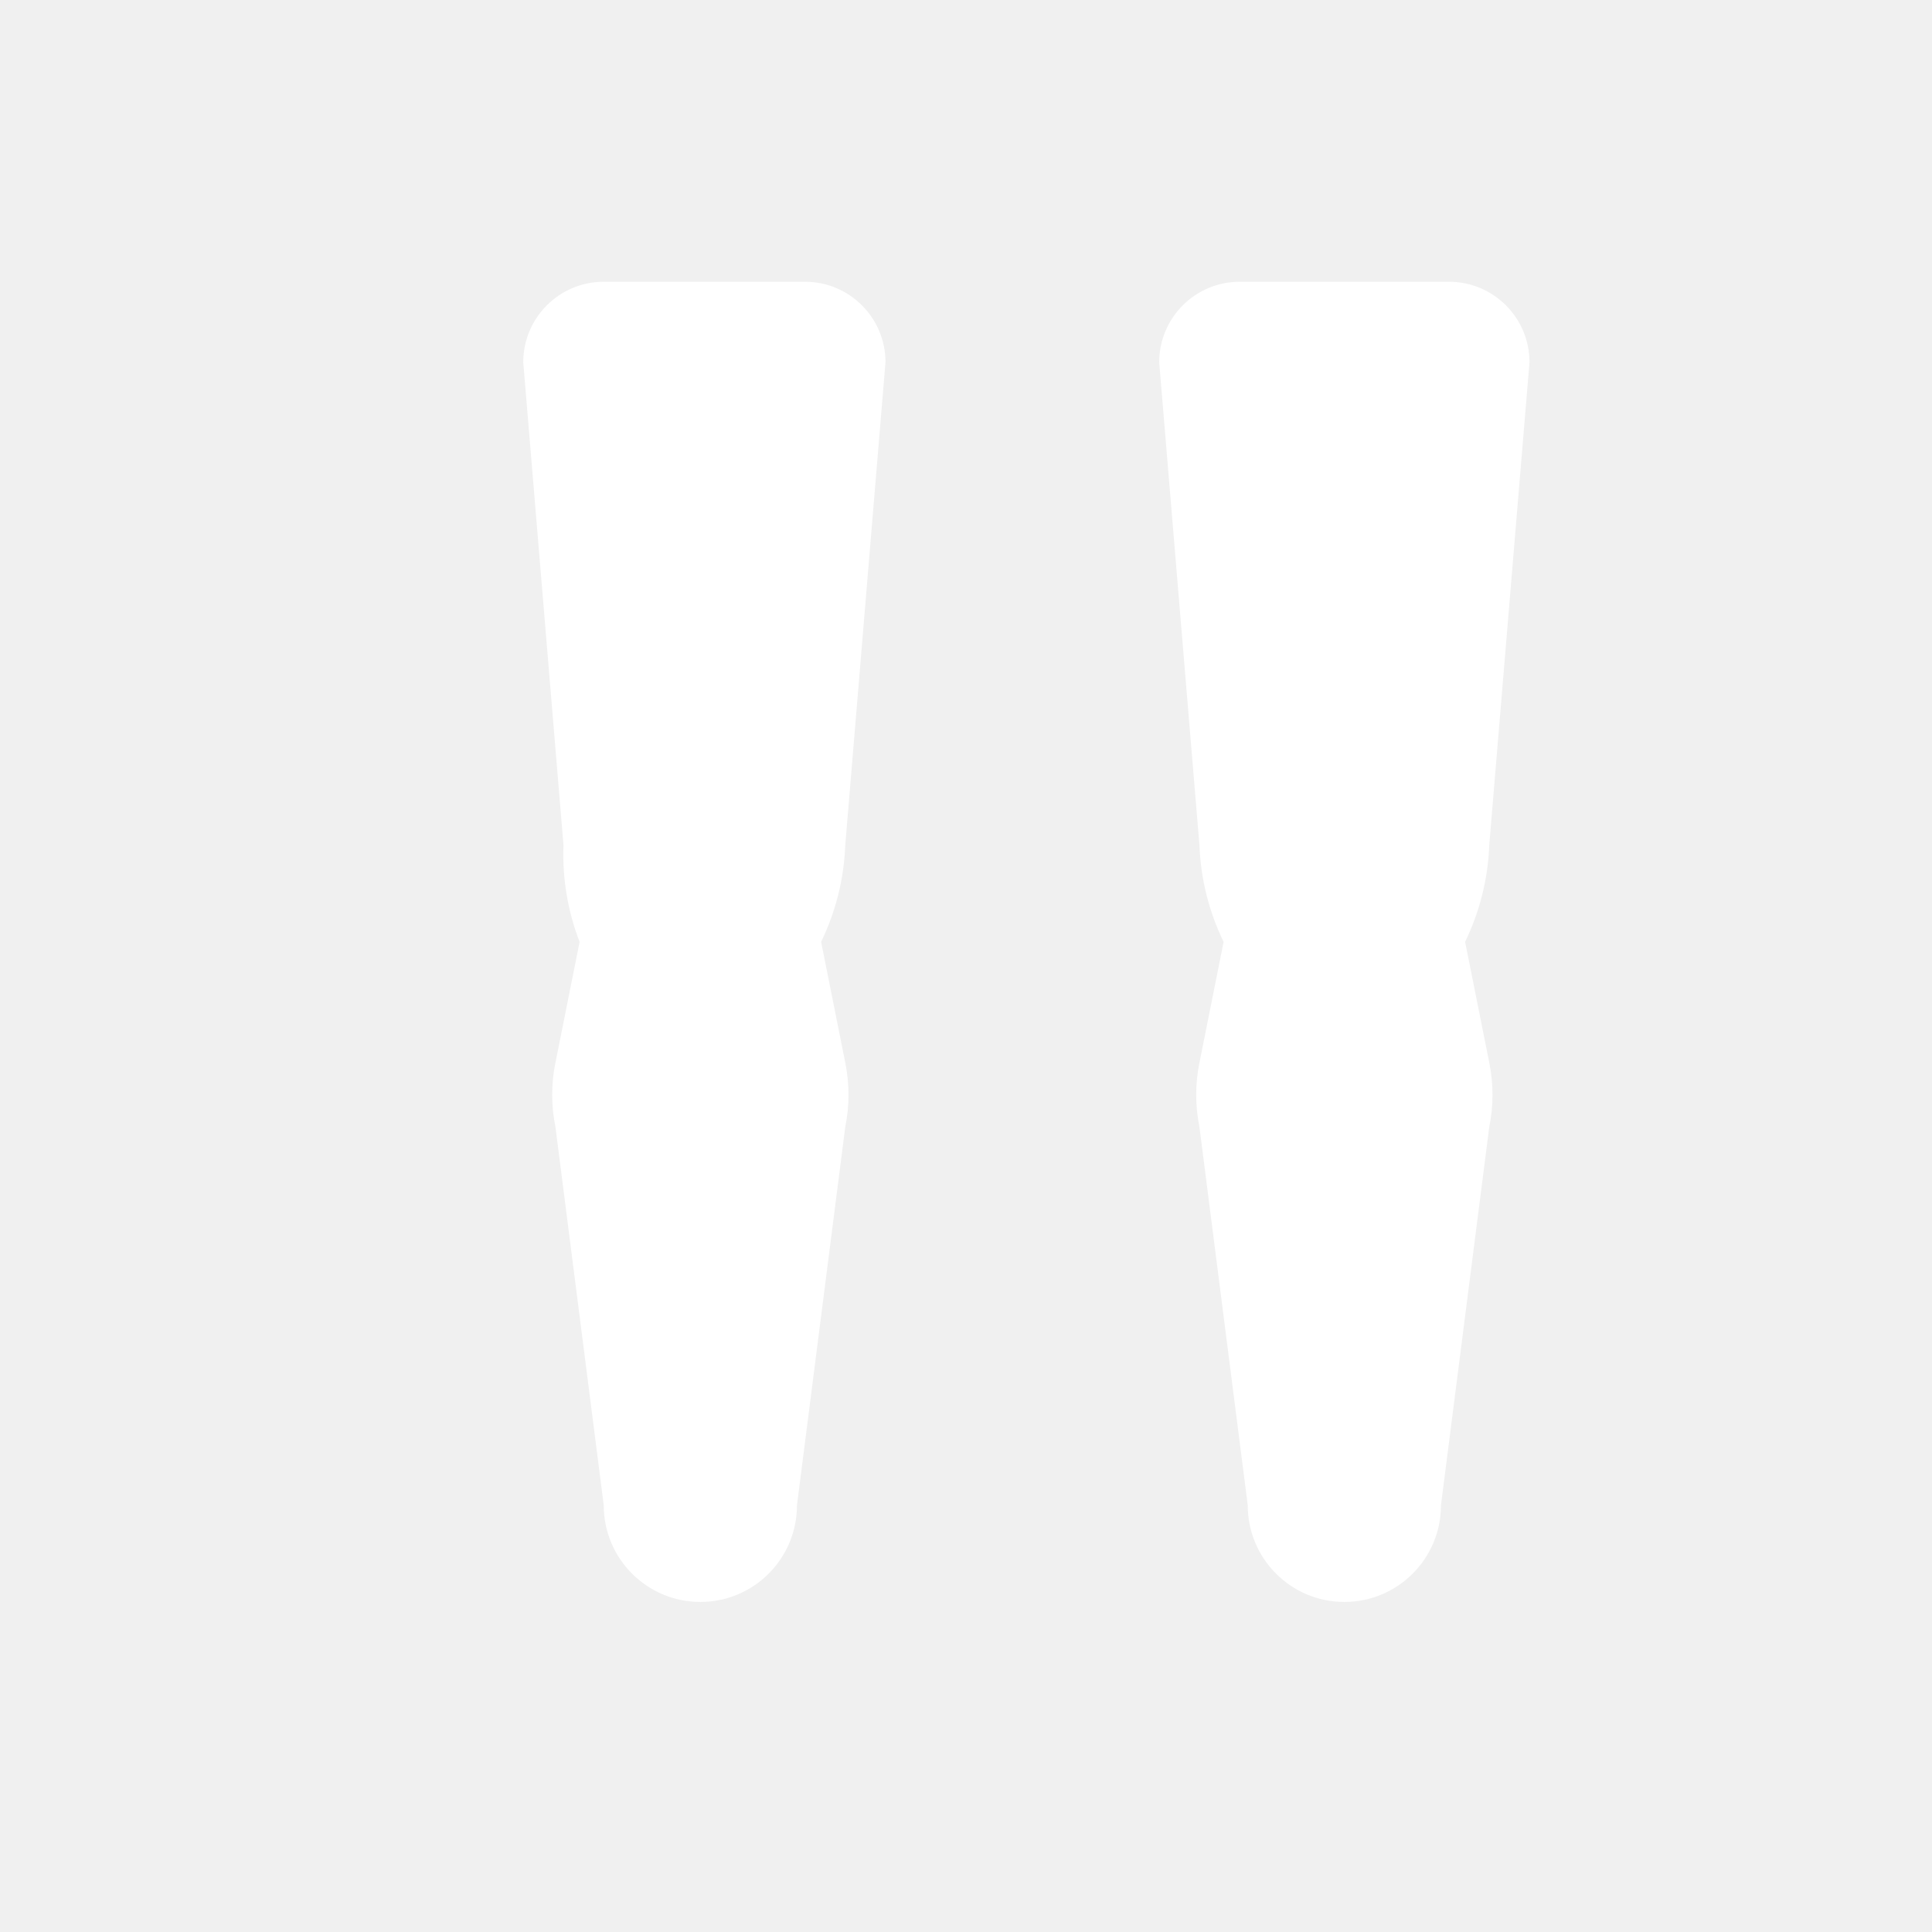
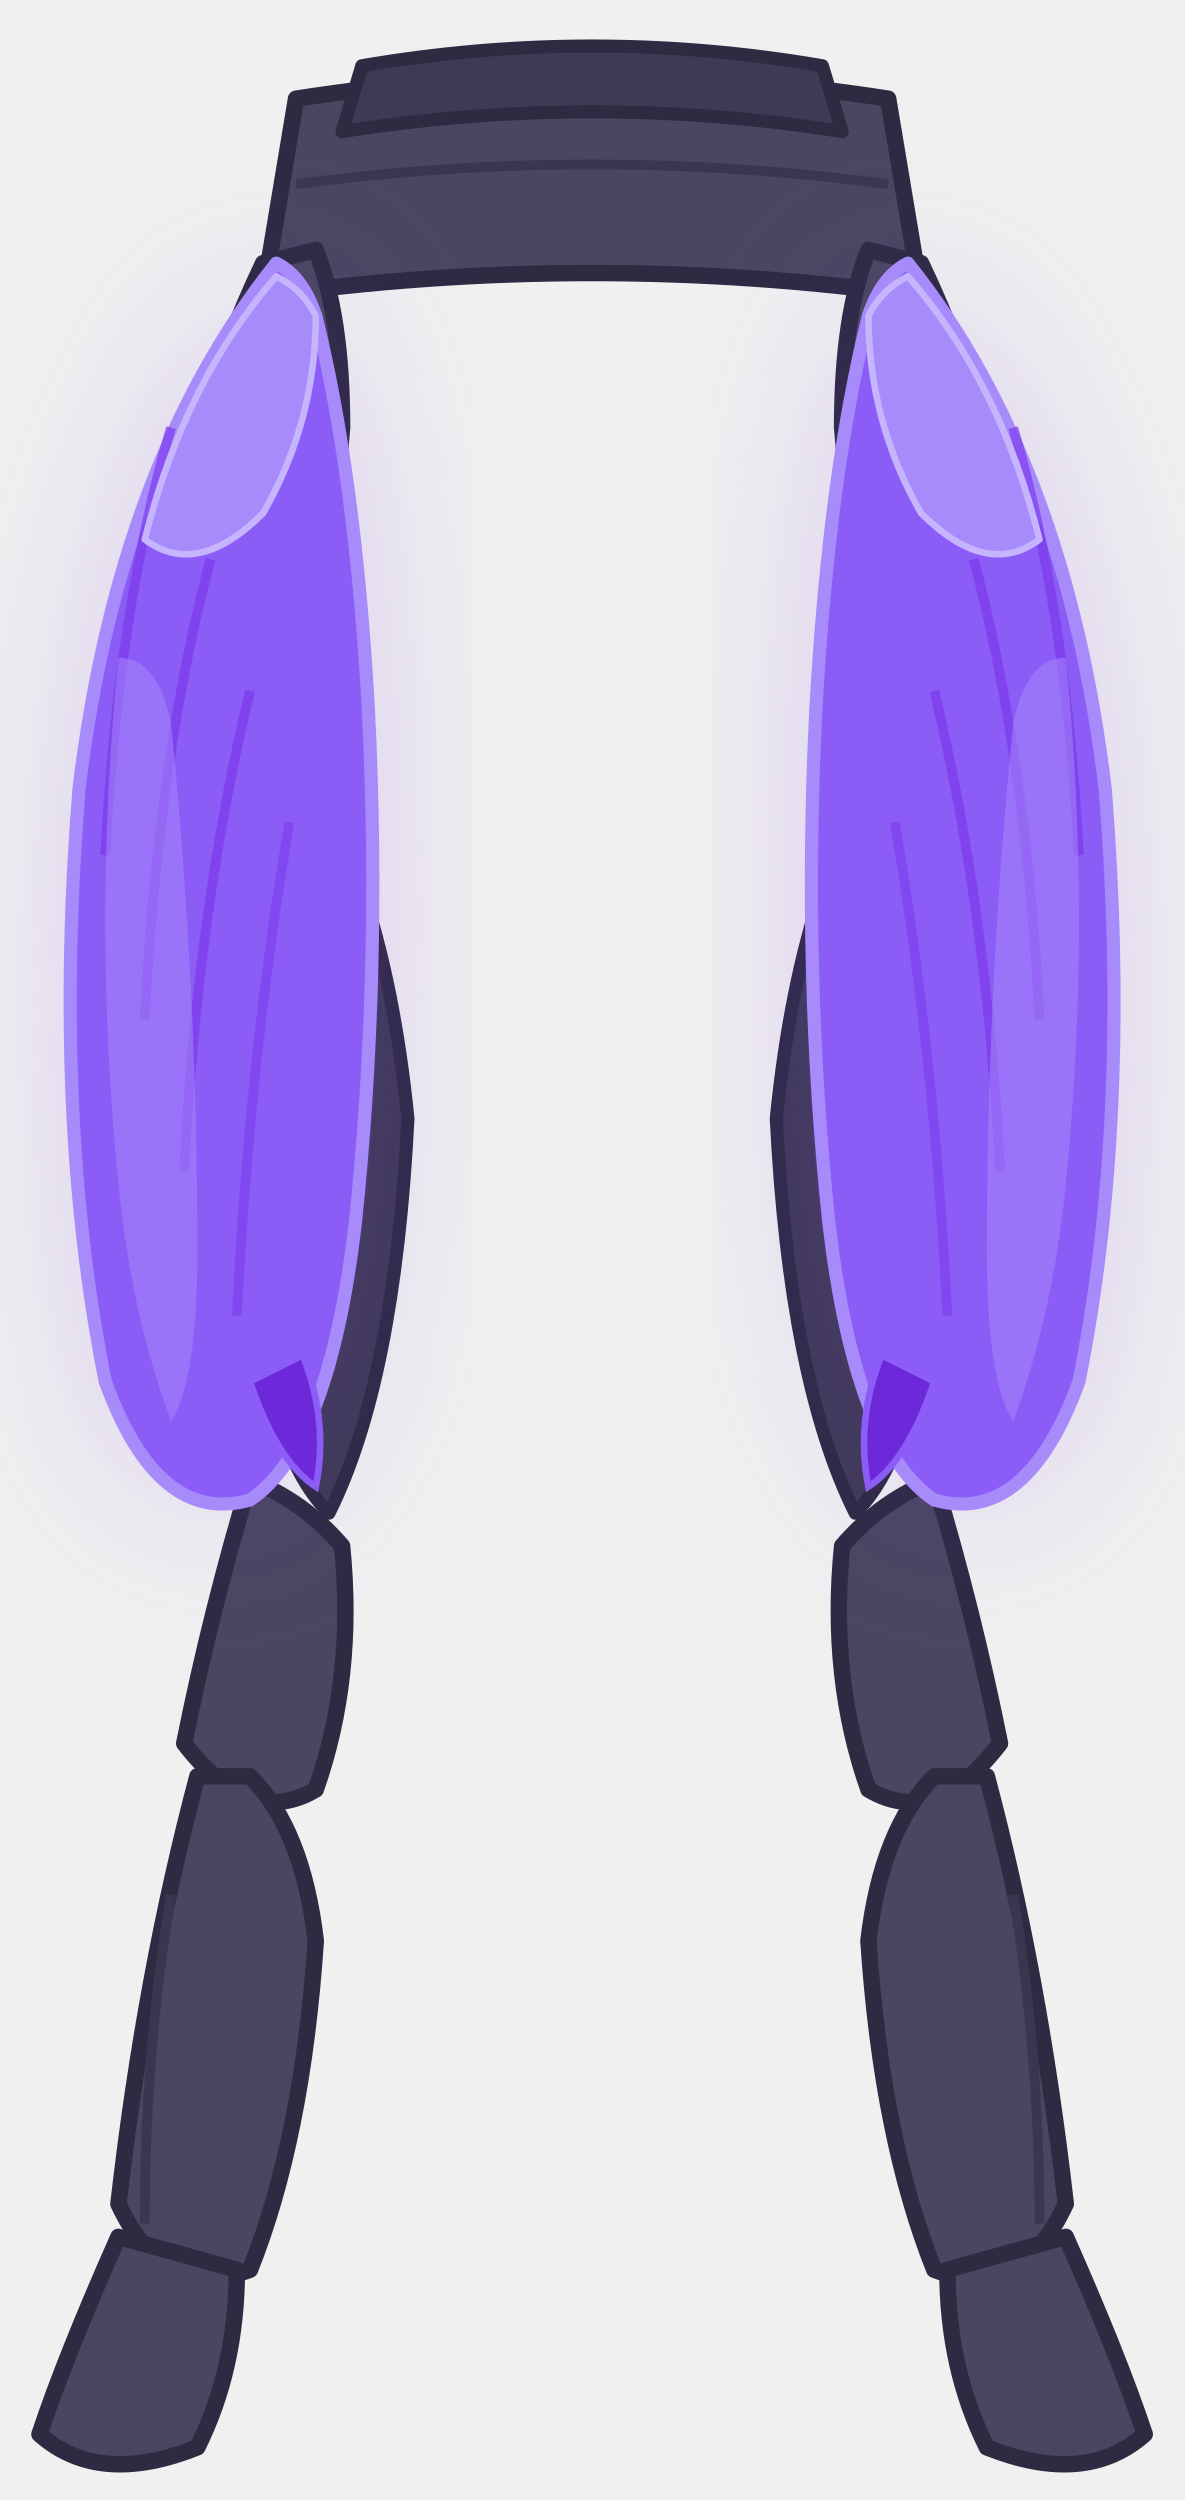
- <svg xmlns="http://www.w3.org/2000/svg" viewBox="0 0 24 24" fill="#FFFFFF">
-   <path d="M6 3.5h4a1 1 0 0 1 1 1l-.5 6a3 3 0 0 1-.3 1.2l.3 1.5a2 2 0 0 1 0 .8l-.6 4.7a1.2 1.2 0 0 1-2.4 0l-.6-4.7a2 2 0 0 1 0-.8l.3-1.5A3 3 0 0 1 7 10.5l-.5-6a1 1 0 0 1 1-1z" />
-   <path d="M14 3.5h4a1 1 0 0 1 1 1l-.5 6a3 3 0 0 1-.3 1.2l.3 1.5a2 2 0 0 1 0 .8l-.6 4.7a1.2 1.2 0 0 1-2.4 0l-.6-4.7a2 2 0 0 1 0-.8l.3-1.5a3 3 0 0 1-.3-1.2l-.5-6a1 1 0 0 1 1-1z" />
+ <svg xmlns="http://www.w3.org/2000/svg" viewBox="110 100 180 380" width="100%" height="100%">
+   <defs>
+     <radialGradient id="bgL" cx="50%" cy="40%" r="60%">
+       <stop offset="0%" stop-color="#171528" />
+       <stop offset="100%" stop-color="#0f0d1a" />
+     </radialGradient>
+     <filter id="softGlowL" x="-30%" y="-30%" width="160%" height="160%">
+       <feGaussianBlur stdDeviation="14" result="blur" />
+       <feMerge>
+         <feMergeNode in="blur" />
+         <feMergeNode in="SourceGraphic" />
+       </feMerge>
+     </filter>
+   </defs>
+   <path d="M 155 115 Q 200 108 245 115 L 250 145 Q 200 138 150 145 Z" fill="#4a4660" stroke="#2d2a42" stroke-width="2.5" stroke-linejoin="round" />
+   <path d="M 155 128 Q 200 122 245 128" fill="none" stroke="#3a3650" stroke-width="1.5" />
+   <path d="M 165 110 Q 200 104 235 110 L 238 120 Q 200 114 162 120 Z" fill="#3e3a54" stroke="#2d2a42" stroke-width="2" stroke-linejoin="round" />
+   <path d="M 150 140 Q 138 165 135 195 Q 140 215 152 210 Q 160 190 162 165 Q 162 148 158 138 Z" fill="#4a4660" stroke="#2d2a42" stroke-width="2.5" stroke-linejoin="round" />
+   <path d="M 148 155 Q 142 175 140 198" fill="none" stroke="#3a3650" stroke-width="1.5" />
+   <path d="M 250 140 Q 262 165 265 195 Q 260 215 248 210 Q 240 190 238 165 Q 238 148 242 138 Z" fill="#4a4660" stroke="#2d2a42" stroke-width="2.5" stroke-linejoin="round" />
+   <path d="M 252 155 Q 258 175 260 198" fill="none" stroke="#3a3650" stroke-width="1.5" />
+   <path d="M 152 210 Q 168 230 172 270 Q 170 310 160 330 Q 150 320 148 290 Q 146 250 148 220 Z" fill="#3e3a54" stroke="#2d2a42" stroke-width="2" stroke-linejoin="round" />
+   <path d="M 248 210 Q 232 230 228 270 Q 230 310 240 330 Q 250 320 252 290 Q 254 250 252 220 Z" fill="#3e3a54" stroke="#2d2a42" stroke-width="2" stroke-linejoin="round" />
+   <path d="M 148 325 Q 142 345 138 365 Q 148 378 158 372 Q 164 355 162 335 Q 156 328 148 325 Z" fill="#4a4660" stroke="#2d2a42" stroke-width="2.5" stroke-linejoin="round" />
+   <path d="M 252 325 Q 258 345 262 365 Q 252 378 242 372 Q 236 355 238 335 Q 244 328 252 325 Z" fill="#4a4660" stroke="#2d2a42" stroke-width="2.5" stroke-linejoin="round" />
+   <path d="M 140 370 Q 132 400 128 435 Q 135 450 148 445 Q 156 425 158 395 Q 156 378 148 370 Z" fill="#4a4660" stroke="#2d2a42" stroke-width="2.5" stroke-linejoin="round" />
+   <path d="M 136 388 Q 132 412 132 438" fill="none" stroke="#3a3650" stroke-width="1.5" />
+   <path d="M 260 370 Q 268 400 272 435 Q 265 450 252 445 Q 244 425 242 395 Q 244 378 252 370 Z" fill="#4a4660" stroke="#2d2a42" stroke-width="2.5" stroke-linejoin="round" />
+   <path d="M 264 388 Q 268 412 268 438" fill="none" stroke="#3a3650" stroke-width="1.5" />
+   <path d="M 128 440 Q 120 458 116 470 Q 125 478 140 472 Q 146 460 146 445 Z" fill="#4a4660" stroke="#2d2a42" stroke-width="2.5" stroke-linejoin="round" />
+   <path d="M 272 440 Q 280 458 284 470 Q 275 478 260 472 Q 254 460 254 445 Z" fill="#4a4660" stroke="#2d2a42" stroke-width="2.5" stroke-linejoin="round" />
+   <path d="M 152 140 Q 128 170 122 220 Q 118 270 126 310 Q 134 332 148 328 Q 162 318 166 280 Q 170 230 164 180 Q 160 152 152 140 Z" fill="#7c3aed" opacity="0.2" filter="url(#softGlowL)" />
+   <path d="M 248 140 Q 272 170 278 220 Q 282 270 274 310 Q 266 332 252 328 Q 238 318 234 280 Q 230 230 236 180 Q 240 152 248 140 Z" fill="#7c3aed" opacity="0.2" filter="url(#softGlowL)" />
+   <path d="M 152 140 Q 128 170 122 220 Q 118 270 126 310 Q 134 332 148 328 Q 160 320 164 286 Q 168 248 166 208 Q 164 172 158 148 Q 156 142 152 140 Z" fill="#8b5cf6" stroke="#a78bfa" stroke-width="2" stroke-linejoin="round" />
+   <path d="M 136 165 Q 128 192 126 230" fill="none" stroke="#7c3aed" stroke-width="1.5" opacity="0.7" />
+   <path d="M 142 185 Q 134 215 132 255" fill="none" stroke="#7c3aed" stroke-width="1.5" opacity="0.7" />
+   <path d="M 148 205 Q 140 238 138 278" fill="none" stroke="#7c3aed" stroke-width="1.5" opacity="0.7" />
+   <path d="M 154 225 Q 148 260 146 300" fill="none" stroke="#7c3aed" stroke-width="1.5" opacity="0.6" />
+   <path d="M 152 142 Q 138 158 132 182 Q 140 188 150 178 Q 158 164 158 148 Q 156 144 152 142 Z" fill="#a78bfa" stroke="#c4b5fd" stroke-width="1" stroke-linejoin="round" />
+   <path d="M 128 200 Q 124 240 128 280 Q 130 300 136 316 Q 140 310 140 290 Q 140 250 136 210 Q 134 200 128 200 Z" fill="#a78bfa" opacity="0.5" stroke-linejoin="round" />
+   <path d="M 248 140 Q 272 170 278 220 Q 282 270 274 310 Q 266 332 252 328 Q 240 320 236 286 Q 232 248 234 208 Q 236 172 242 148 Q 244 142 248 140 Z" fill="#8b5cf6" stroke="#a78bfa" stroke-width="2" stroke-linejoin="round" />
+   <path d="M 264 165 Q 272 192 274 230" fill="none" stroke="#7c3aed" stroke-width="1.5" opacity="0.7" />
+   <path d="M 258 185 Q 266 215 268 255" fill="none" stroke="#7c3aed" stroke-width="1.5" opacity="0.7" />
+   <path d="M 252 205 Q 260 238 262 278" fill="none" stroke="#7c3aed" stroke-width="1.5" opacity="0.7" />
+   <path d="M 246 225 Q 252 260 254 300" fill="none" stroke="#7c3aed" stroke-width="1.5" opacity="0.6" />
+   <path d="M 248 142 Q 262 158 268 182 Q 260 188 250 178 Q 242 164 242 148 Q 244 144 248 142 Z" fill="#a78bfa" stroke="#c4b5fd" stroke-width="1" stroke-linejoin="round" />
+   <path d="M 272 200 Q 276 240 272 280 Q 270 300 264 316 Q 260 310 260 290 Q 260 250 264 210 Q 266 200 272 200 Z" fill="#a78bfa" opacity="0.5" stroke-linejoin="round" />
+   <path d="M 148 310 Q 152 322 158 326 Q 160 316 156 306 Q 152 308 148 310" fill="#6d28d9" stroke="#8b5cf6" stroke-width="1" />
+   <path d="M 252 310 Q 248 322 242 326 Q 240 316 244 306 Q 248 308 252 310" fill="#6d28d9" stroke="#8b5cf6" stroke-width="1" />
</svg>
